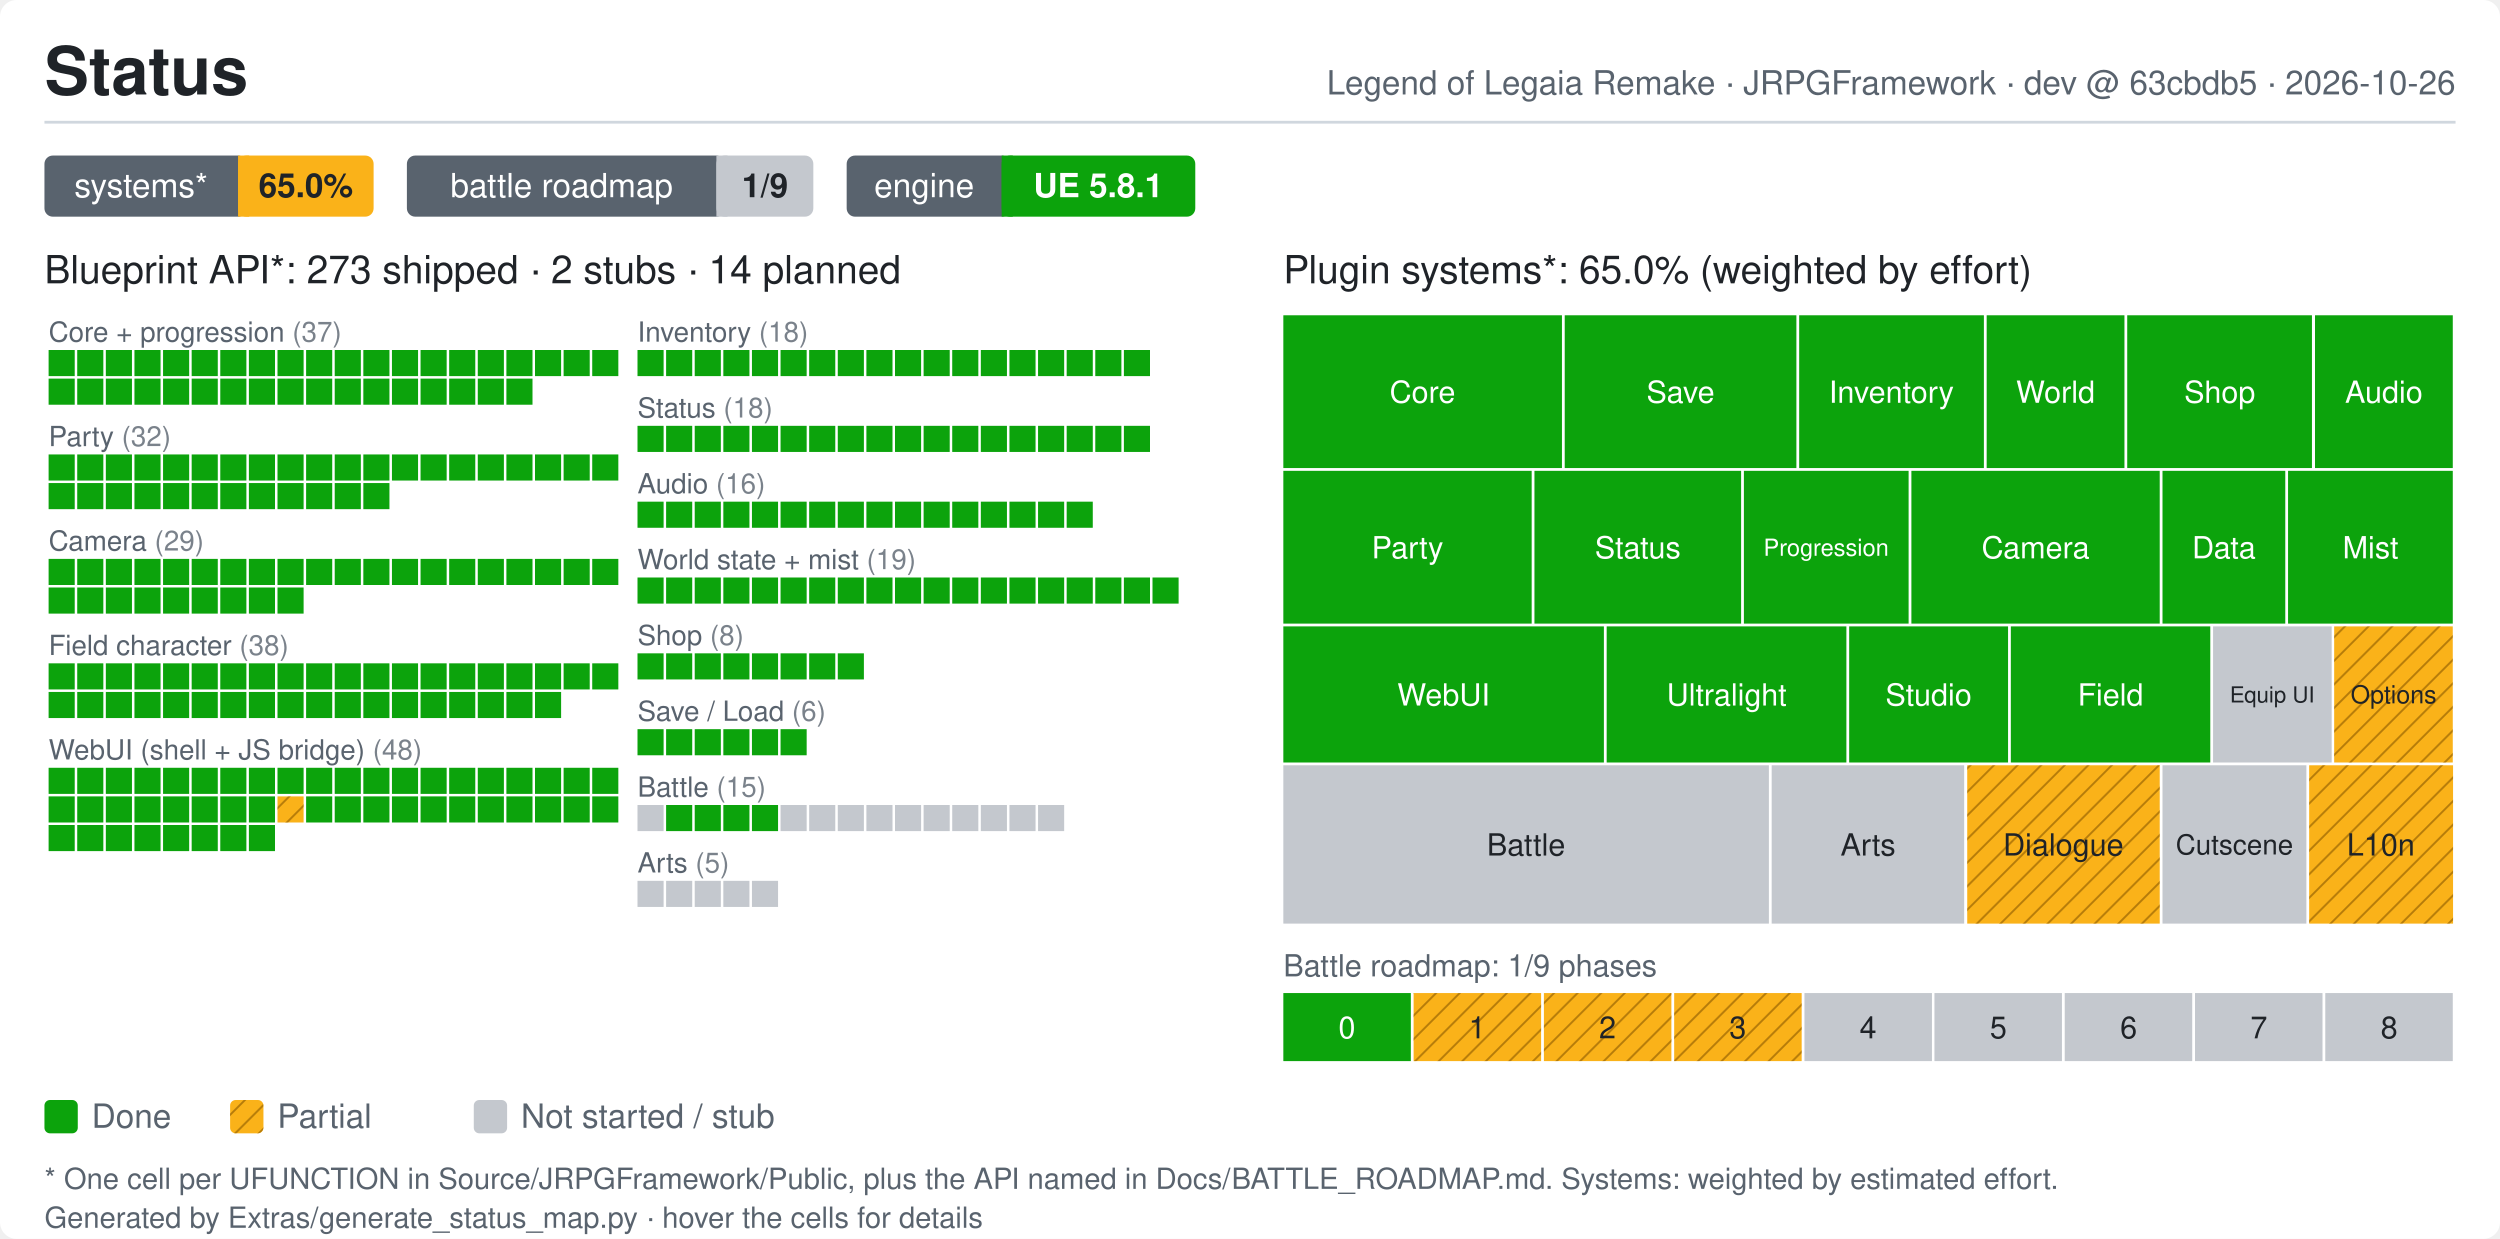
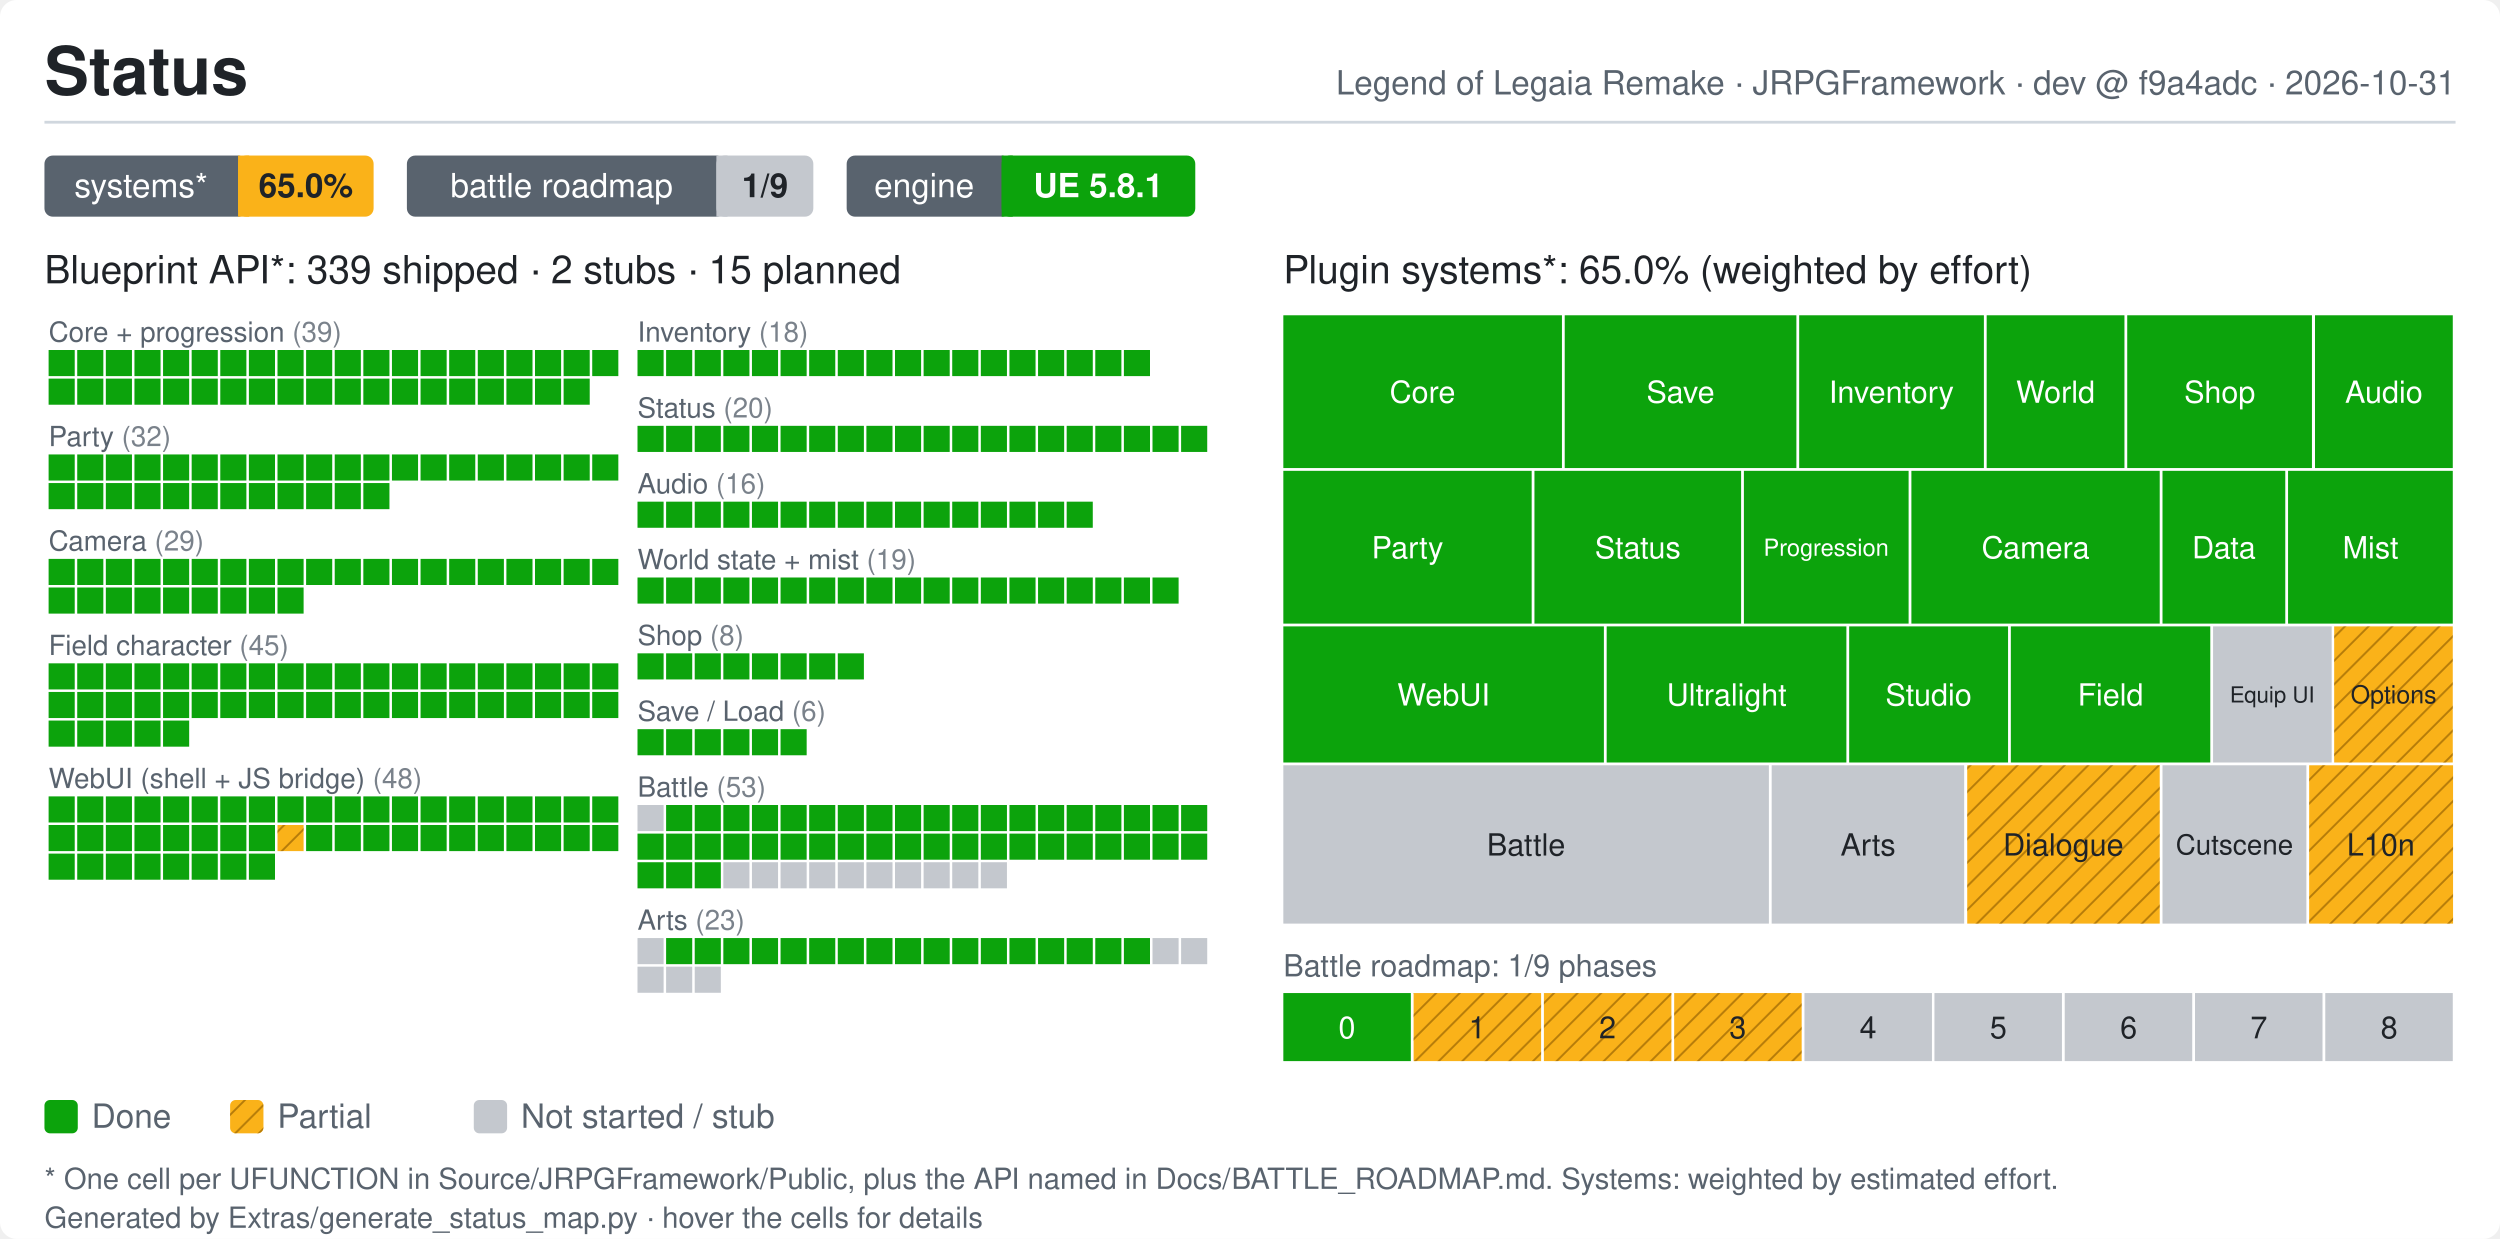
<svg xmlns="http://www.w3.org/2000/svg" width="900" height="446" viewBox="0 0 900 446" font-family="-apple-system,BlinkMacSystemFont,'Segoe UI',Helvetica,Arial,sans-serif" role="img" aria-labelledby="status-title">
  <style>
  .bg { fill: #ffffff; }
  .rule { stroke: #d0d7de; }
  .t1 { fill: #1f2328; }
  .t2 { fill: #59636e; }
  .ok { fill: #0ca30c; }
  .partial { fill: #fab219; }
  .pending { fill: #c4c8ce; }
  .hatch { stroke: #8a5a00; }
  .badge-k { fill: #59636e; }
  .badge-t { fill: #ffffff; }
  .txt-dark { fill: #1f2328; }
  .txt-pending { fill: #1f2328; }
  .panel { fill: #ffffff; }
  @media (prefers-color-scheme: dark) {
    .bg { fill: #0d1117; }
    .rule { stroke: #30363d; }
    .t1 { fill: #e6edf3; }
    .t2 { fill: #9198a1; }
    .pending { fill: #4b525c; }
    .badge-k { fill: #3d444d; }
    .txt-pending { fill: #e6edf3; }
    .panel { fill: #0d1117; }
  }
</style>
  <defs>
    <pattern id="hatch" width="6" height="6" patternUnits="userSpaceOnUse" patternTransform="rotate(45)">
      <line class="hatch" x1="0" y1="0" x2="0" y2="6" stroke-width="1.5" stroke-opacity=".55" />
    </pattern>
  </defs>
  <rect class="bg" width="900" height="446" rx="6" />
  <text class="t1" x="16" y="34" font-size="24" font-weight="600">Status</text>
-   <text class="t2" x="884" y="34" font-size="12" text-anchor="end">Legend of Legaia Remake · JRPGFramework · dev @ 63cbdb5 · 2026-10-26</text>
+   <text class="t2" x="884" y="34" font-size="12" text-anchor="end">Legend of Legaia Remake · JRPGFramework · dev @ f9a4adc · 2026-10-31</text>
  <line class="rule" x1="16" y1="44" x2="884" y2="44" stroke-width="1" />
  <rect class="badge-k" x="16" y="56" width="72.7" height="22" rx="3" />
  <rect class="partial" x="85.7" y="56" width="48.8" height="22" rx="3" />
  <rect class="partial" x="85.7" y="56" width="4" height="22" />
  <text class="badge-t" x="50.8" y="71" font-size="12" text-anchor="middle">systems*</text>
  <text class="txt-dark" x="110.1" y="71" font-size="12" font-weight="600" text-anchor="middle">65.0%</text>
  <rect class="badge-k" x="146.48" y="56" width="114.4" height="22" rx="3" />
  <rect class="pending" x="257.9" y="56" width="34.9" height="22" rx="3" />
  <rect class="pending" x="257.9" y="56" width="4" height="22" />
  <text class="badge-t" x="202.2" y="71" font-size="12" text-anchor="middle">battle roadmap</text>
  <text class="txt-pending" x="275.4" y="71" font-size="12" font-weight="600" text-anchor="middle">1/9</text>
  <rect class="badge-k" x="304.8" y="56" width="58.8" height="22" rx="3" />
  <rect class="ok" x="360.6" y="56" width="69.7" height="22" rx="3" />
  <rect class="ok" x="360.6" y="56" width="4" height="22" />
  <text class="badge-t" x="332.7" y="71" font-size="12" text-anchor="middle">engine</text>
  <text class="badge-t" x="395.4" y="71" font-size="12" font-weight="600" text-anchor="middle">UE 5.8.1</text>
-   <text class="t1" x="16" y="102" font-size="14">Blueprint API*: 273 shipped · 2 stubs · 14 planned</text>
+   <text class="t1" x="16" y="102" font-size="14">Blueprint API*: 339 shipped · 2 stubs · 15 planned</text>
  <rect class="panel" x="16" y="112" width="424" height="270" />
-   <text class="t2" x="17.5" y="123.0" font-size="10">Core + progression <tspan class="t2" fill-opacity=".8">(37)</tspan>
+   <text class="t2" x="17.5" y="123.0" font-size="10">Core + progression <tspan class="t2" fill-opacity=".8">(39)</tspan>
  </text>
  <rect class="ok" x="17.5" y="126.0" width="9.4" height="9.4" />
  <rect class="ok" x="27.8" y="126.0" width="9.4" height="9.4" />
  <rect class="ok" x="38.1" y="126.0" width="9.4" height="9.4" />
  <rect class="ok" x="48.4" y="126.0" width="9.4" height="9.4" />
  <rect class="ok" x="58.7" y="126.0" width="9.4" height="9.4" />
  <rect class="ok" x="69.0" y="126.0" width="9.4" height="9.4" />
  <rect class="ok" x="79.3" y="126.0" width="9.4" height="9.4" />
  <rect class="ok" x="89.6" y="126.0" width="9.4" height="9.4" />
  <rect class="ok" x="99.9" y="126.0" width="9.4" height="9.4" />
  <rect class="ok" x="110.2" y="126.0" width="9.4" height="9.4" />
  <rect class="ok" x="120.5" y="126.0" width="9.4" height="9.4" />
  <rect class="ok" x="130.8" y="126.0" width="9.4" height="9.4" />
  <rect class="ok" x="141.1" y="126.0" width="9.4" height="9.4" />
  <rect class="ok" x="151.4" y="126.0" width="9.4" height="9.4" />
  <rect class="ok" x="161.7" y="126.0" width="9.4" height="9.4" />
  <rect class="ok" x="172.0" y="126.0" width="9.4" height="9.4" />
  <rect class="ok" x="182.3" y="126.0" width="9.4" height="9.4" />
  <rect class="ok" x="192.6" y="126.0" width="9.4" height="9.4" />
  <rect class="ok" x="202.9" y="126.0" width="9.4" height="9.4" />
  <rect class="ok" x="213.2" y="126.0" width="9.4" height="9.4" />
  <rect class="ok" x="17.5" y="136.3" width="9.4" height="9.4" />
  <rect class="ok" x="27.8" y="136.3" width="9.4" height="9.4" />
  <rect class="ok" x="38.1" y="136.3" width="9.4" height="9.4" />
  <rect class="ok" x="48.4" y="136.3" width="9.4" height="9.4" />
  <rect class="ok" x="58.7" y="136.3" width="9.4" height="9.4" />
  <rect class="ok" x="69.0" y="136.3" width="9.4" height="9.4" />
  <rect class="ok" x="79.3" y="136.3" width="9.4" height="9.4" />
  <rect class="ok" x="89.6" y="136.3" width="9.4" height="9.4" />
  <rect class="ok" x="99.9" y="136.3" width="9.4" height="9.4" />
  <rect class="ok" x="110.2" y="136.3" width="9.4" height="9.4" />
  <rect class="ok" x="120.5" y="136.3" width="9.4" height="9.4" />
  <rect class="ok" x="130.8" y="136.3" width="9.4" height="9.4" />
  <rect class="ok" x="141.1" y="136.3" width="9.4" height="9.4" />
  <rect class="ok" x="151.4" y="136.3" width="9.4" height="9.4" />
  <rect class="ok" x="161.7" y="136.3" width="9.4" height="9.4" />
  <rect class="ok" x="172.0" y="136.3" width="9.4" height="9.4" />
  <rect class="ok" x="182.3" y="136.3" width="9.4" height="9.4" />
+   <rect class="ok" x="192.6" y="136.3" width="9.4" height="9.4" />
+   <rect class="ok" x="202.9" y="136.3" width="9.4" height="9.4" />
  <text class="t2" x="17.5" y="160.6" font-size="10">Party <tspan class="t2" fill-opacity=".8">(32)</tspan>
  </text>
  <rect class="ok" x="17.5" y="163.6" width="9.4" height="9.4" />
  <rect class="ok" x="27.8" y="163.6" width="9.4" height="9.4" />
  <rect class="ok" x="38.1" y="163.6" width="9.4" height="9.4" />
  <rect class="ok" x="48.4" y="163.6" width="9.4" height="9.4" />
  <rect class="ok" x="58.7" y="163.6" width="9.4" height="9.4" />
  <rect class="ok" x="69.0" y="163.6" width="9.4" height="9.4" />
  <rect class="ok" x="79.3" y="163.6" width="9.4" height="9.4" />
  <rect class="ok" x="89.6" y="163.6" width="9.4" height="9.4" />
  <rect class="ok" x="99.9" y="163.6" width="9.4" height="9.4" />
  <rect class="ok" x="110.2" y="163.6" width="9.4" height="9.4" />
  <rect class="ok" x="120.5" y="163.6" width="9.4" height="9.4" />
  <rect class="ok" x="130.8" y="163.6" width="9.4" height="9.4" />
  <rect class="ok" x="141.1" y="163.6" width="9.4" height="9.4" />
  <rect class="ok" x="151.4" y="163.6" width="9.4" height="9.4" />
  <rect class="ok" x="161.7" y="163.6" width="9.4" height="9.4" />
  <rect class="ok" x="172.0" y="163.6" width="9.4" height="9.4" />
  <rect class="ok" x="182.3" y="163.6" width="9.4" height="9.4" />
  <rect class="ok" x="192.6" y="163.6" width="9.4" height="9.4" />
  <rect class="ok" x="202.9" y="163.6" width="9.4" height="9.4" />
  <rect class="ok" x="213.2" y="163.6" width="9.4" height="9.4" />
  <rect class="ok" x="17.5" y="173.9" width="9.4" height="9.4" />
  <rect class="ok" x="27.8" y="173.9" width="9.4" height="9.4" />
  <rect class="ok" x="38.1" y="173.9" width="9.4" height="9.4" />
  <rect class="ok" x="48.4" y="173.9" width="9.4" height="9.4" />
  <rect class="ok" x="58.7" y="173.9" width="9.4" height="9.4" />
  <rect class="ok" x="69.0" y="173.9" width="9.4" height="9.4" />
  <rect class="ok" x="79.3" y="173.9" width="9.4" height="9.4" />
  <rect class="ok" x="89.6" y="173.9" width="9.4" height="9.4" />
  <rect class="ok" x="99.9" y="173.9" width="9.4" height="9.4" />
  <rect class="ok" x="110.2" y="173.9" width="9.4" height="9.4" />
  <rect class="ok" x="120.5" y="173.9" width="9.4" height="9.4" />
  <rect class="ok" x="130.8" y="173.9" width="9.4" height="9.4" />
  <text class="t2" x="17.5" y="198.2" font-size="10">Camera <tspan class="t2" fill-opacity=".8">(29)</tspan>
  </text>
  <rect class="ok" x="17.5" y="201.2" width="9.4" height="9.4" />
  <rect class="ok" x="27.8" y="201.2" width="9.4" height="9.4" />
  <rect class="ok" x="38.1" y="201.2" width="9.4" height="9.4" />
  <rect class="ok" x="48.4" y="201.2" width="9.4" height="9.4" />
  <rect class="ok" x="58.7" y="201.2" width="9.4" height="9.4" />
  <rect class="ok" x="69.0" y="201.2" width="9.4" height="9.4" />
  <rect class="ok" x="79.3" y="201.2" width="9.4" height="9.4" />
  <rect class="ok" x="89.6" y="201.2" width="9.4" height="9.4" />
  <rect class="ok" x="99.9" y="201.2" width="9.4" height="9.4" />
  <rect class="ok" x="110.2" y="201.2" width="9.4" height="9.4" />
  <rect class="ok" x="120.5" y="201.2" width="9.4" height="9.4" />
  <rect class="ok" x="130.8" y="201.2" width="9.4" height="9.4" />
  <rect class="ok" x="141.1" y="201.2" width="9.4" height="9.4" />
  <rect class="ok" x="151.4" y="201.2" width="9.4" height="9.4" />
  <rect class="ok" x="161.7" y="201.2" width="9.4" height="9.4" />
  <rect class="ok" x="172.0" y="201.2" width="9.4" height="9.4" />
  <rect class="ok" x="182.3" y="201.2" width="9.4" height="9.4" />
  <rect class="ok" x="192.6" y="201.2" width="9.4" height="9.4" />
  <rect class="ok" x="202.9" y="201.2" width="9.4" height="9.4" />
  <rect class="ok" x="213.2" y="201.2" width="9.4" height="9.4" />
  <rect class="ok" x="17.5" y="211.5" width="9.4" height="9.4" />
  <rect class="ok" x="27.8" y="211.5" width="9.4" height="9.4" />
  <rect class="ok" x="38.1" y="211.5" width="9.4" height="9.4" />
  <rect class="ok" x="48.4" y="211.5" width="9.4" height="9.4" />
  <rect class="ok" x="58.7" y="211.5" width="9.4" height="9.4" />
  <rect class="ok" x="69.0" y="211.5" width="9.4" height="9.4" />
  <rect class="ok" x="79.3" y="211.5" width="9.4" height="9.4" />
  <rect class="ok" x="89.6" y="211.5" width="9.4" height="9.4" />
  <rect class="ok" x="99.9" y="211.5" width="9.4" height="9.4" />
-   <text class="t2" x="17.5" y="235.8" font-size="10">Field character <tspan class="t2" fill-opacity=".8">(38)</tspan>
+   <text class="t2" x="17.5" y="235.8" font-size="10">Field character <tspan class="t2" fill-opacity=".8">(45)</tspan>
  </text>
  <rect class="ok" x="17.5" y="238.8" width="9.4" height="9.4" />
  <rect class="ok" x="27.8" y="238.8" width="9.4" height="9.4" />
  <rect class="ok" x="38.1" y="238.8" width="9.4" height="9.4" />
  <rect class="ok" x="48.4" y="238.8" width="9.4" height="9.4" />
  <rect class="ok" x="58.7" y="238.8" width="9.4" height="9.4" />
  <rect class="ok" x="69.0" y="238.8" width="9.4" height="9.4" />
  <rect class="ok" x="79.3" y="238.8" width="9.4" height="9.4" />
  <rect class="ok" x="89.6" y="238.8" width="9.4" height="9.4" />
  <rect class="ok" x="99.9" y="238.8" width="9.4" height="9.4" />
  <rect class="ok" x="110.2" y="238.8" width="9.4" height="9.4" />
  <rect class="ok" x="120.5" y="238.8" width="9.4" height="9.4" />
  <rect class="ok" x="130.8" y="238.8" width="9.4" height="9.4" />
  <rect class="ok" x="141.1" y="238.8" width="9.4" height="9.4" />
  <rect class="ok" x="151.4" y="238.8" width="9.4" height="9.4" />
  <rect class="ok" x="161.7" y="238.8" width="9.4" height="9.4" />
  <rect class="ok" x="172.0" y="238.8" width="9.4" height="9.4" />
  <rect class="ok" x="182.3" y="238.8" width="9.4" height="9.4" />
  <rect class="ok" x="192.6" y="238.8" width="9.4" height="9.4" />
  <rect class="ok" x="202.9" y="238.8" width="9.4" height="9.4" />
  <rect class="ok" x="213.2" y="238.8" width="9.4" height="9.4" />
  <rect class="ok" x="17.5" y="249.1" width="9.4" height="9.4" />
  <rect class="ok" x="27.8" y="249.1" width="9.4" height="9.4" />
  <rect class="ok" x="38.1" y="249.1" width="9.4" height="9.4" />
  <rect class="ok" x="48.4" y="249.1" width="9.4" height="9.4" />
  <rect class="ok" x="58.7" y="249.1" width="9.4" height="9.4" />
  <rect class="ok" x="69.0" y="249.1" width="9.4" height="9.4" />
  <rect class="ok" x="79.3" y="249.1" width="9.4" height="9.4" />
  <rect class="ok" x="89.6" y="249.1" width="9.4" height="9.4" />
  <rect class="ok" x="99.9" y="249.1" width="9.4" height="9.4" />
  <rect class="ok" x="110.2" y="249.1" width="9.4" height="9.4" />
  <rect class="ok" x="120.5" y="249.1" width="9.4" height="9.4" />
  <rect class="ok" x="130.8" y="249.1" width="9.4" height="9.4" />
  <rect class="ok" x="141.1" y="249.1" width="9.4" height="9.4" />
  <rect class="ok" x="151.4" y="249.1" width="9.4" height="9.4" />
  <rect class="ok" x="161.7" y="249.1" width="9.4" height="9.4" />
  <rect class="ok" x="172.0" y="249.1" width="9.4" height="9.4" />
  <rect class="ok" x="182.3" y="249.1" width="9.4" height="9.4" />
  <rect class="ok" x="192.6" y="249.1" width="9.4" height="9.4" />
-   <text class="t2" x="17.5" y="273.4" font-size="10">WebUI (shell + JS bridge) <tspan class="t2" fill-opacity=".8">(48)</tspan>
-   </text>
-   <rect class="ok" x="17.5" y="276.4" width="9.4" height="9.4" />
-   <rect class="ok" x="27.8" y="276.4" width="9.4" height="9.4" />
-   <rect class="ok" x="38.1" y="276.4" width="9.4" height="9.4" />
-   <rect class="ok" x="48.4" y="276.4" width="9.4" height="9.4" />
-   <rect class="ok" x="58.7" y="276.4" width="9.4" height="9.4" />
-   <rect class="ok" x="69.0" y="276.4" width="9.4" height="9.4" />
-   <rect class="ok" x="79.3" y="276.4" width="9.4" height="9.4" />
-   <rect class="ok" x="89.6" y="276.4" width="9.4" height="9.4" />
-   <rect class="ok" x="99.9" y="276.4" width="9.4" height="9.4" />
-   <rect class="ok" x="110.2" y="276.4" width="9.4" height="9.4" />
-   <rect class="ok" x="120.5" y="276.4" width="9.4" height="9.4" />
-   <rect class="ok" x="130.8" y="276.4" width="9.4" height="9.4" />
-   <rect class="ok" x="141.1" y="276.4" width="9.4" height="9.4" />
-   <rect class="ok" x="151.4" y="276.4" width="9.4" height="9.4" />
-   <rect class="ok" x="161.7" y="276.4" width="9.4" height="9.4" />
-   <rect class="ok" x="172.0" y="276.4" width="9.4" height="9.4" />
-   <rect class="ok" x="182.3" y="276.4" width="9.4" height="9.4" />
-   <rect class="ok" x="192.6" y="276.4" width="9.4" height="9.4" />
-   <rect class="ok" x="202.9" y="276.4" width="9.4" height="9.4" />
-   <rect class="ok" x="213.2" y="276.4" width="9.4" height="9.4" />
+   <rect class="ok" x="202.9" y="249.1" width="9.4" height="9.4" />
+   <rect class="ok" x="213.2" y="249.1" width="9.4" height="9.4" />
+   <rect class="ok" x="17.5" y="259.4" width="9.4" height="9.4" />
+   <rect class="ok" x="27.8" y="259.4" width="9.4" height="9.4" />
+   <rect class="ok" x="38.1" y="259.4" width="9.4" height="9.4" />
+   <rect class="ok" x="48.4" y="259.4" width="9.4" height="9.4" />
+   <rect class="ok" x="58.7" y="259.4" width="9.4" height="9.4" />
+   <text class="t2" x="17.5" y="283.7" font-size="10">WebUI (shell + JS bridge) <tspan class="t2" fill-opacity=".8">(48)</tspan>
+   </text>
  <rect class="ok" x="17.5" y="286.7" width="9.4" height="9.4" />
  <rect class="ok" x="27.8" y="286.7" width="9.4" height="9.4" />
  <rect class="ok" x="38.1" y="286.7" width="9.4" height="9.4" />
  <rect class="ok" x="48.4" y="286.7" width="9.4" height="9.4" />
  <rect class="ok" x="58.7" y="286.7" width="9.4" height="9.4" />
  <rect class="ok" x="69.0" y="286.7" width="9.4" height="9.4" />
  <rect class="ok" x="79.3" y="286.7" width="9.4" height="9.4" />
  <rect class="ok" x="89.6" y="286.7" width="9.4" height="9.4" />
-   <rect class="partial" x="99.9" y="286.7" width="9.4" height="9.4" />
-   <rect x="99.9" y="286.7" width="9.4" height="9.4" fill="url(#hatch)" pointer-events="none" />
+   <rect class="ok" x="99.9" y="286.7" width="9.4" height="9.4" />
  <rect class="ok" x="110.2" y="286.7" width="9.4" height="9.4" />
  <rect class="ok" x="120.5" y="286.7" width="9.4" height="9.4" />
  <rect class="ok" x="130.8" y="286.7" width="9.4" height="9.4" />
  <rect class="ok" x="141.1" y="286.7" width="9.4" height="9.4" />
  <rect class="ok" x="151.4" y="286.7" width="9.4" height="9.4" />
  <rect class="ok" x="161.7" y="286.7" width="9.4" height="9.4" />
  <rect class="ok" x="172.0" y="286.7" width="9.4" height="9.4" />
  <rect class="ok" x="182.3" y="286.7" width="9.4" height="9.4" />
  <rect class="ok" x="192.6" y="286.7" width="9.4" height="9.4" />
  <rect class="ok" x="202.9" y="286.7" width="9.4" height="9.4" />
  <rect class="ok" x="213.2" y="286.7" width="9.4" height="9.4" />
  <rect class="ok" x="17.5" y="297.0" width="9.4" height="9.4" />
  <rect class="ok" x="27.8" y="297.0" width="9.4" height="9.4" />
  <rect class="ok" x="38.1" y="297.0" width="9.4" height="9.4" />
  <rect class="ok" x="48.4" y="297.0" width="9.4" height="9.4" />
  <rect class="ok" x="58.7" y="297.0" width="9.4" height="9.4" />
  <rect class="ok" x="69.0" y="297.0" width="9.4" height="9.4" />
  <rect class="ok" x="79.3" y="297.0" width="9.4" height="9.4" />
  <rect class="ok" x="89.6" y="297.0" width="9.4" height="9.4" />
+   <rect class="partial" x="99.9" y="297.0" width="9.4" height="9.4" />
+   <rect x="99.9" y="297.0" width="9.4" height="9.4" fill="url(#hatch)" pointer-events="none" />
+   <rect class="ok" x="110.2" y="297.0" width="9.4" height="9.4" />
+   <rect class="ok" x="120.5" y="297.0" width="9.4" height="9.4" />
+   <rect class="ok" x="130.8" y="297.0" width="9.4" height="9.4" />
+   <rect class="ok" x="141.1" y="297.0" width="9.4" height="9.4" />
+   <rect class="ok" x="151.4" y="297.0" width="9.4" height="9.4" />
+   <rect class="ok" x="161.7" y="297.0" width="9.4" height="9.4" />
+   <rect class="ok" x="172.0" y="297.0" width="9.4" height="9.4" />
+   <rect class="ok" x="182.3" y="297.0" width="9.4" height="9.4" />
+   <rect class="ok" x="192.6" y="297.0" width="9.4" height="9.4" />
+   <rect class="ok" x="202.9" y="297.0" width="9.4" height="9.4" />
+   <rect class="ok" x="213.2" y="297.0" width="9.4" height="9.4" />
+   <rect class="ok" x="17.5" y="307.3" width="9.4" height="9.4" />
+   <rect class="ok" x="27.8" y="307.3" width="9.4" height="9.4" />
+   <rect class="ok" x="38.1" y="307.3" width="9.4" height="9.4" />
+   <rect class="ok" x="48.4" y="307.3" width="9.4" height="9.4" />
+   <rect class="ok" x="58.7" y="307.3" width="9.4" height="9.4" />
+   <rect class="ok" x="69.0" y="307.3" width="9.4" height="9.4" />
+   <rect class="ok" x="79.3" y="307.3" width="9.4" height="9.4" />
+   <rect class="ok" x="89.6" y="307.3" width="9.4" height="9.4" />
  <text class="t2" x="229.5" y="123.0" font-size="10">Inventory <tspan class="t2" fill-opacity=".8">(18)</tspan>
  </text>
  <rect class="ok" x="229.5" y="126.0" width="9.4" height="9.4" />
  <rect class="ok" x="239.8" y="126.0" width="9.4" height="9.4" />
  <rect class="ok" x="250.1" y="126.0" width="9.4" height="9.4" />
  <rect class="ok" x="260.4" y="126.0" width="9.4" height="9.4" />
  <rect class="ok" x="270.7" y="126.0" width="9.4" height="9.4" />
  <rect class="ok" x="281.0" y="126.0" width="9.4" height="9.4" />
  <rect class="ok" x="291.3" y="126.0" width="9.4" height="9.4" />
  <rect class="ok" x="301.6" y="126.0" width="9.4" height="9.4" />
  <rect class="ok" x="311.9" y="126.0" width="9.4" height="9.4" />
  <rect class="ok" x="322.2" y="126.0" width="9.4" height="9.4" />
  <rect class="ok" x="332.5" y="126.0" width="9.4" height="9.4" />
  <rect class="ok" x="342.8" y="126.0" width="9.4" height="9.4" />
  <rect class="ok" x="353.1" y="126.0" width="9.4" height="9.4" />
  <rect class="ok" x="363.4" y="126.0" width="9.4" height="9.4" />
  <rect class="ok" x="373.7" y="126.0" width="9.4" height="9.4" />
  <rect class="ok" x="384.0" y="126.0" width="9.4" height="9.4" />
  <rect class="ok" x="394.3" y="126.0" width="9.4" height="9.4" />
  <rect class="ok" x="404.6" y="126.0" width="9.4" height="9.4" />
-   <text class="t2" x="229.5" y="150.3" font-size="10">Status <tspan class="t2" fill-opacity=".8">(18)</tspan>
+   <text class="t2" x="229.5" y="150.3" font-size="10">Status <tspan class="t2" fill-opacity=".8">(20)</tspan>
  </text>
  <rect class="ok" x="229.5" y="153.3" width="9.4" height="9.4" />
  <rect class="ok" x="239.8" y="153.3" width="9.4" height="9.4" />
  <rect class="ok" x="250.1" y="153.3" width="9.4" height="9.4" />
  <rect class="ok" x="260.4" y="153.3" width="9.4" height="9.4" />
  <rect class="ok" x="270.7" y="153.3" width="9.4" height="9.4" />
  <rect class="ok" x="281.0" y="153.3" width="9.4" height="9.4" />
  <rect class="ok" x="291.3" y="153.3" width="9.4" height="9.4" />
  <rect class="ok" x="301.6" y="153.3" width="9.4" height="9.4" />
  <rect class="ok" x="311.9" y="153.3" width="9.4" height="9.4" />
  <rect class="ok" x="322.2" y="153.3" width="9.4" height="9.4" />
  <rect class="ok" x="332.5" y="153.3" width="9.4" height="9.4" />
  <rect class="ok" x="342.8" y="153.3" width="9.4" height="9.4" />
  <rect class="ok" x="353.1" y="153.3" width="9.4" height="9.4" />
  <rect class="ok" x="363.4" y="153.3" width="9.4" height="9.4" />
  <rect class="ok" x="373.7" y="153.3" width="9.4" height="9.4" />
  <rect class="ok" x="384.0" y="153.3" width="9.4" height="9.4" />
  <rect class="ok" x="394.3" y="153.3" width="9.4" height="9.4" />
  <rect class="ok" x="404.6" y="153.3" width="9.4" height="9.4" />
+   <rect class="ok" x="414.9" y="153.3" width="9.4" height="9.4" />
+   <rect class="ok" x="425.2" y="153.3" width="9.4" height="9.4" />
  <text class="t2" x="229.5" y="177.6" font-size="10">Audio <tspan class="t2" fill-opacity=".8">(16)</tspan>
  </text>
  <rect class="ok" x="229.5" y="180.6" width="9.4" height="9.4" />
  <rect class="ok" x="239.8" y="180.6" width="9.4" height="9.4" />
  <rect class="ok" x="250.1" y="180.6" width="9.4" height="9.4" />
  <rect class="ok" x="260.4" y="180.6" width="9.4" height="9.4" />
  <rect class="ok" x="270.7" y="180.6" width="9.4" height="9.4" />
  <rect class="ok" x="281.0" y="180.6" width="9.4" height="9.4" />
  <rect class="ok" x="291.3" y="180.6" width="9.4" height="9.4" />
  <rect class="ok" x="301.6" y="180.6" width="9.4" height="9.4" />
  <rect class="ok" x="311.9" y="180.6" width="9.4" height="9.4" />
  <rect class="ok" x="322.2" y="180.6" width="9.4" height="9.4" />
  <rect class="ok" x="332.5" y="180.6" width="9.4" height="9.4" />
  <rect class="ok" x="342.8" y="180.6" width="9.4" height="9.4" />
  <rect class="ok" x="353.1" y="180.6" width="9.4" height="9.4" />
  <rect class="ok" x="363.4" y="180.6" width="9.4" height="9.4" />
  <rect class="ok" x="373.7" y="180.6" width="9.4" height="9.4" />
  <rect class="ok" x="384.0" y="180.6" width="9.4" height="9.4" />
  <text class="t2" x="229.5" y="204.9" font-size="10">World state + mist <tspan class="t2" fill-opacity=".8">(19)</tspan>
  </text>
  <rect class="ok" x="229.5" y="207.9" width="9.4" height="9.4" />
  <rect class="ok" x="239.8" y="207.9" width="9.4" height="9.4" />
  <rect class="ok" x="250.1" y="207.9" width="9.4" height="9.4" />
  <rect class="ok" x="260.4" y="207.9" width="9.4" height="9.4" />
  <rect class="ok" x="270.7" y="207.9" width="9.4" height="9.4" />
  <rect class="ok" x="281.0" y="207.9" width="9.4" height="9.4" />
  <rect class="ok" x="291.3" y="207.9" width="9.4" height="9.4" />
  <rect class="ok" x="301.6" y="207.9" width="9.4" height="9.4" />
  <rect class="ok" x="311.9" y="207.9" width="9.4" height="9.4" />
  <rect class="ok" x="322.2" y="207.9" width="9.4" height="9.4" />
  <rect class="ok" x="332.5" y="207.9" width="9.4" height="9.4" />
  <rect class="ok" x="342.8" y="207.9" width="9.4" height="9.4" />
  <rect class="ok" x="353.1" y="207.9" width="9.4" height="9.4" />
  <rect class="ok" x="363.4" y="207.9" width="9.4" height="9.4" />
  <rect class="ok" x="373.7" y="207.9" width="9.4" height="9.4" />
  <rect class="ok" x="384.0" y="207.9" width="9.4" height="9.4" />
  <rect class="ok" x="394.3" y="207.9" width="9.4" height="9.4" />
  <rect class="ok" x="404.6" y="207.9" width="9.4" height="9.4" />
  <rect class="ok" x="414.9" y="207.9" width="9.4" height="9.4" />
  <text class="t2" x="229.5" y="232.2" font-size="10">Shop <tspan class="t2" fill-opacity=".8">(8)</tspan>
  </text>
  <rect class="ok" x="229.5" y="235.2" width="9.4" height="9.4" />
  <rect class="ok" x="239.8" y="235.2" width="9.4" height="9.4" />
  <rect class="ok" x="250.1" y="235.2" width="9.4" height="9.4" />
  <rect class="ok" x="260.4" y="235.2" width="9.4" height="9.4" />
  <rect class="ok" x="270.7" y="235.2" width="9.4" height="9.4" />
  <rect class="ok" x="281.0" y="235.2" width="9.4" height="9.4" />
  <rect class="ok" x="291.3" y="235.2" width="9.4" height="9.4" />
  <rect class="ok" x="301.6" y="235.2" width="9.4" height="9.4" />
  <text class="t2" x="229.5" y="259.5" font-size="10">Save / Load <tspan class="t2" fill-opacity=".8">(6)</tspan>
  </text>
  <rect class="ok" x="229.5" y="262.5" width="9.4" height="9.4" />
  <rect class="ok" x="239.8" y="262.5" width="9.4" height="9.4" />
  <rect class="ok" x="250.1" y="262.5" width="9.4" height="9.4" />
  <rect class="ok" x="260.4" y="262.5" width="9.4" height="9.4" />
  <rect class="ok" x="270.7" y="262.5" width="9.4" height="9.4" />
  <rect class="ok" x="281.0" y="262.5" width="9.4" height="9.4" />
-   <text class="t2" x="229.5" y="286.8" font-size="10">Battle <tspan class="t2" fill-opacity=".8">(15)</tspan>
+   <text class="t2" x="229.5" y="286.8" font-size="10">Battle <tspan class="t2" fill-opacity=".8">(53)</tspan>
  </text>
  <rect class="pending" x="229.5" y="289.8" width="9.4" height="9.4" />
  <rect class="ok" x="239.8" y="289.8" width="9.4" height="9.4" />
  <rect class="ok" x="250.1" y="289.8" width="9.4" height="9.4" />
  <rect class="ok" x="260.4" y="289.8" width="9.4" height="9.4" />
  <rect class="ok" x="270.7" y="289.8" width="9.4" height="9.4" />
-   <rect class="pending" x="281.0" y="289.8" width="9.4" height="9.4" />
-   <rect class="pending" x="291.3" y="289.8" width="9.4" height="9.4" />
-   <rect class="pending" x="301.6" y="289.8" width="9.4" height="9.4" />
-   <rect class="pending" x="311.9" y="289.8" width="9.4" height="9.4" />
-   <rect class="pending" x="322.2" y="289.8" width="9.4" height="9.4" />
-   <rect class="pending" x="332.5" y="289.8" width="9.4" height="9.4" />
-   <rect class="pending" x="342.8" y="289.8" width="9.4" height="9.4" />
-   <rect class="pending" x="353.1" y="289.8" width="9.4" height="9.4" />
-   <rect class="pending" x="363.4" y="289.8" width="9.4" height="9.4" />
-   <rect class="pending" x="373.7" y="289.8" width="9.4" height="9.4" />
-   <text class="t2" x="229.5" y="314.1" font-size="10">Arts <tspan class="t2" fill-opacity=".8">(5)</tspan>
-   </text>
-   <rect class="pending" x="229.5" y="317.1" width="9.4" height="9.4" />
-   <rect class="pending" x="239.8" y="317.1" width="9.4" height="9.4" />
-   <rect class="pending" x="250.1" y="317.1" width="9.4" height="9.4" />
-   <rect class="pending" x="260.4" y="317.1" width="9.4" height="9.4" />
-   <rect class="pending" x="270.7" y="317.1" width="9.4" height="9.4" />
+   <rect class="ok" x="281.0" y="289.8" width="9.4" height="9.4" />
+   <rect class="ok" x="291.3" y="289.8" width="9.4" height="9.4" />
+   <rect class="ok" x="301.6" y="289.8" width="9.4" height="9.4" />
+   <rect class="ok" x="311.9" y="289.8" width="9.4" height="9.4" />
+   <rect class="ok" x="322.2" y="289.8" width="9.4" height="9.4" />
+   <rect class="ok" x="332.5" y="289.8" width="9.4" height="9.4" />
+   <rect class="ok" x="342.8" y="289.8" width="9.4" height="9.4" />
+   <rect class="ok" x="353.1" y="289.8" width="9.4" height="9.4" />
+   <rect class="ok" x="363.4" y="289.8" width="9.4" height="9.4" />
+   <rect class="ok" x="373.7" y="289.8" width="9.4" height="9.4" />
+   <rect class="ok" x="384.0" y="289.8" width="9.4" height="9.4" />
+   <rect class="ok" x="394.3" y="289.8" width="9.4" height="9.4" />
+   <rect class="ok" x="404.6" y="289.8" width="9.4" height="9.4" />
+   <rect class="ok" x="414.9" y="289.8" width="9.4" height="9.4" />
+   <rect class="ok" x="425.2" y="289.8" width="9.4" height="9.4" />
+   <rect class="ok" x="229.5" y="300.1" width="9.4" height="9.4" />
+   <rect class="ok" x="239.8" y="300.1" width="9.4" height="9.4" />
+   <rect class="ok" x="250.1" y="300.1" width="9.4" height="9.4" />
+   <rect class="ok" x="260.4" y="300.1" width="9.4" height="9.4" />
+   <rect class="ok" x="270.7" y="300.1" width="9.4" height="9.4" />
+   <rect class="ok" x="281.0" y="300.1" width="9.4" height="9.4" />
+   <rect class="ok" x="291.3" y="300.1" width="9.4" height="9.4" />
+   <rect class="ok" x="301.6" y="300.1" width="9.4" height="9.4" />
+   <rect class="ok" x="311.9" y="300.1" width="9.4" height="9.4" />
+   <rect class="ok" x="322.2" y="300.1" width="9.4" height="9.4" />
+   <rect class="ok" x="332.5" y="300.1" width="9.4" height="9.4" />
+   <rect class="ok" x="342.8" y="300.1" width="9.4" height="9.4" />
+   <rect class="ok" x="353.1" y="300.1" width="9.4" height="9.4" />
+   <rect class="ok" x="363.4" y="300.1" width="9.4" height="9.4" />
+   <rect class="ok" x="373.7" y="300.1" width="9.4" height="9.4" />
+   <rect class="ok" x="384.0" y="300.1" width="9.4" height="9.4" />
+   <rect class="ok" x="394.3" y="300.1" width="9.4" height="9.4" />
+   <rect class="ok" x="404.6" y="300.1" width="9.4" height="9.4" />
+   <rect class="ok" x="414.9" y="300.1" width="9.4" height="9.4" />
+   <rect class="ok" x="425.2" y="300.1" width="9.4" height="9.4" />
+   <rect class="ok" x="229.5" y="310.4" width="9.4" height="9.4" />
+   <rect class="ok" x="239.8" y="310.4" width="9.4" height="9.4" />
+   <rect class="ok" x="250.1" y="310.4" width="9.4" height="9.4" />
+   <rect class="pending" x="260.4" y="310.4" width="9.4" height="9.4" />
+   <rect class="pending" x="270.7" y="310.4" width="9.4" height="9.4" />
+   <rect class="pending" x="281.0" y="310.4" width="9.4" height="9.4" />
+   <rect class="pending" x="291.3" y="310.4" width="9.4" height="9.4" />
+   <rect class="pending" x="301.6" y="310.4" width="9.4" height="9.4" />
+   <rect class="pending" x="311.9" y="310.4" width="9.4" height="9.4" />
+   <rect class="pending" x="322.2" y="310.4" width="9.4" height="9.4" />
+   <rect class="pending" x="332.5" y="310.4" width="9.4" height="9.4" />
+   <rect class="pending" x="342.8" y="310.4" width="9.4" height="9.4" />
+   <rect class="pending" x="353.1" y="310.4" width="9.4" height="9.4" />
+   <text class="t2" x="229.5" y="334.7" font-size="10">Arts <tspan class="t2" fill-opacity=".8">(23)</tspan>
+   </text>
+   <rect class="pending" x="229.5" y="337.7" width="9.4" height="9.4" />
+   <rect class="ok" x="239.8" y="337.7" width="9.4" height="9.4" />
+   <rect class="ok" x="250.1" y="337.7" width="9.4" height="9.4" />
+   <rect class="ok" x="260.4" y="337.7" width="9.4" height="9.4" />
+   <rect class="ok" x="270.7" y="337.7" width="9.4" height="9.4" />
+   <rect class="ok" x="281.0" y="337.7" width="9.4" height="9.4" />
+   <rect class="ok" x="291.3" y="337.7" width="9.4" height="9.4" />
+   <rect class="ok" x="301.6" y="337.7" width="9.4" height="9.4" />
+   <rect class="ok" x="311.9" y="337.7" width="9.4" height="9.4" />
+   <rect class="ok" x="322.2" y="337.7" width="9.4" height="9.4" />
+   <rect class="ok" x="332.5" y="337.7" width="9.4" height="9.4" />
+   <rect class="ok" x="342.8" y="337.7" width="9.4" height="9.4" />
+   <rect class="ok" x="353.1" y="337.7" width="9.4" height="9.4" />
+   <rect class="ok" x="363.4" y="337.7" width="9.4" height="9.4" />
+   <rect class="ok" x="373.7" y="337.7" width="9.4" height="9.4" />
+   <rect class="ok" x="384.0" y="337.7" width="9.4" height="9.4" />
+   <rect class="ok" x="394.3" y="337.7" width="9.4" height="9.4" />
+   <rect class="ok" x="404.6" y="337.7" width="9.4" height="9.4" />
+   <rect class="pending" x="414.9" y="337.7" width="9.4" height="9.4" />
+   <rect class="pending" x="425.2" y="337.7" width="9.4" height="9.4" />
+   <rect class="pending" x="229.5" y="348.0" width="9.4" height="9.4" />
+   <rect class="pending" x="239.8" y="348.0" width="9.4" height="9.4" />
+   <rect class="pending" x="250.1" y="348.0" width="9.4" height="9.4" />
  <text class="t1" x="462" y="102" font-size="14">Plugin systems*: 65.0% (weighted by effort)</text>
  <rect class="ok" x="462.0" y="113.5" width="100.3" height="55.0" />
  <text class="badge-t" x="512.1" y="145.0" font-size="11" text-anchor="middle" pointer-events="none">Core</text>
  <rect class="ok" x="563.3" y="113.5" width="83.4" height="55.0" />
  <text class="badge-t" x="605.0" y="145.0" font-size="11" text-anchor="middle" pointer-events="none">Save</text>
  <rect class="ok" x="647.7" y="113.5" width="66.5" height="55.0" />
  <text class="badge-t" x="680.9" y="145.0" font-size="11" text-anchor="middle" pointer-events="none">Inventory</text>
  <rect class="ok" x="715.2" y="113.5" width="49.6" height="55.0" />
  <text class="badge-t" x="740.0" y="145.0" font-size="11" text-anchor="middle" pointer-events="none">World</text>
  <rect class="ok" x="765.8" y="113.5" width="66.5" height="55.0" />
  <text class="badge-t" x="799.1" y="145.0" font-size="11" text-anchor="middle" pointer-events="none">Shop</text>
  <rect class="ok" x="833.4" y="113.5" width="49.6" height="55.0" />
  <text class="badge-t" x="858.2" y="145.0" font-size="11" text-anchor="middle" pointer-events="none">Audio</text>
  <rect class="ok" x="462.0" y="169.5" width="89.4" height="55.0" />
  <text class="badge-t" x="506.7" y="201.0" font-size="11" text-anchor="middle" pointer-events="none">Party</text>
  <rect class="ok" x="552.4" y="169.5" width="74.4" height="55.0" />
  <text class="badge-t" x="589.6" y="201.0" font-size="11" text-anchor="middle" pointer-events="none">Status</text>
  <rect class="ok" x="627.8" y="169.5" width="59.3" height="55.0" />
  <text class="badge-t" x="657.4" y="200.1" font-size="8.5" text-anchor="middle" pointer-events="none">Progression</text>
  <rect class="ok" x="688.1" y="169.5" width="89.4" height="55.0" />
  <text class="badge-t" x="732.8" y="201.0" font-size="11" text-anchor="middle" pointer-events="none">Camera</text>
  <rect class="ok" x="778.5" y="169.5" width="44.2" height="55.0" />
  <text class="badge-t" x="800.6" y="201.0" font-size="11" text-anchor="middle" pointer-events="none">Data</text>
  <rect class="ok" x="823.7" y="169.5" width="59.3" height="55.0" />
  <text class="badge-t" x="853.4" y="201.0" font-size="11" text-anchor="middle" pointer-events="none">Mist</text>
  <rect class="ok" x="462.0" y="225.5" width="115.4" height="49.0" />
  <text class="badge-t" x="519.7" y="254.0" font-size="11" text-anchor="middle" pointer-events="none">WebUI</text>
  <rect class="ok" x="578.4" y="225.5" width="86.3" height="49.0" />
  <text class="badge-t" x="621.6" y="254.0" font-size="11" text-anchor="middle" pointer-events="none">Ultralight</text>
  <rect class="ok" x="665.7" y="225.5" width="57.2" height="49.0" />
  <text class="badge-t" x="694.3" y="254.0" font-size="11" text-anchor="middle" pointer-events="none">Studio</text>
  <rect class="ok" x="723.9" y="225.5" width="71.8" height="49.0" />
  <text class="badge-t" x="759.8" y="254.0" font-size="11" text-anchor="middle" pointer-events="none">Field</text>
  <rect class="pending" x="796.7" y="225.5" width="42.7" height="49.0" />
  <text class="txt-pending" x="818.0" y="252.9" font-size="8" text-anchor="middle" pointer-events="none">Equip UI</text>
  <rect class="partial" x="840.3" y="225.5" width="42.7" height="49.0" />
  <rect x="840.3" y="225.5" width="42.7" height="49.0" fill="url(#hatch)" pointer-events="none" />
  <text class="txt-dark" x="861.7" y="253.2" font-size="9" text-anchor="middle" pointer-events="none">Options</text>
  <rect class="pending" x="462.0" y="275.5" width="174.8" height="57.0" />
  <text class="txt-pending" x="549.4" y="308.0" font-size="11" text-anchor="middle" pointer-events="none">Battle</text>
  <rect class="pending" x="637.8" y="275.5" width="69.3" height="57.0" />
  <text class="txt-pending" x="672.5" y="308.0" font-size="11" text-anchor="middle" pointer-events="none">Arts</text>
  <rect class="partial" x="708.2" y="275.5" width="69.3" height="57.0" />
  <rect x="708.2" y="275.5" width="69.3" height="57.0" fill="url(#hatch)" pointer-events="none" />
  <text class="txt-dark" x="742.8" y="308.0" font-size="11" text-anchor="middle" pointer-events="none">Dialogue</text>
  <rect class="pending" x="778.5" y="275.5" width="51.8" height="57.0" />
  <text class="txt-pending" x="804.4" y="307.6" font-size="10" text-anchor="middle" pointer-events="none">Cutscene</text>
  <rect class="partial" x="831.3" y="275.5" width="51.8" height="57.0" />
  <rect x="831.3" y="275.5" width="51.8" height="57.0" fill="url(#hatch)" pointer-events="none" />
  <text class="txt-dark" x="857.1" y="308.0" font-size="11" text-anchor="middle" pointer-events="none">L10n</text>
  <text class="t2" x="462" y="351.5" font-size="11">Battle roadmap: 1/9 phases</text>
  <rect class="ok" x="462.0" y="357.5" width="45.9" height="24.5" />
  <text class="badge-t" x="484.9" y="373.8" font-size="11" text-anchor="middle" pointer-events="none">0</text>
  <rect class="partial" x="508.9" y="357.5" width="45.9" height="24.5" />
  <rect x="508.9" y="357.5" width="45.9" height="24.5" fill="url(#hatch)" pointer-events="none" />
  <text class="txt-dark" x="531.8" y="373.8" font-size="11" text-anchor="middle" pointer-events="none">1</text>
  <rect class="partial" x="555.8" y="357.5" width="45.9" height="24.5" />
  <rect x="555.8" y="357.5" width="45.9" height="24.5" fill="url(#hatch)" pointer-events="none" />
  <text class="txt-dark" x="578.7" y="373.8" font-size="11" text-anchor="middle" pointer-events="none">2</text>
  <rect class="partial" x="602.7" y="357.5" width="45.9" height="24.5" />
  <rect x="602.7" y="357.5" width="45.9" height="24.5" fill="url(#hatch)" pointer-events="none" />
  <text class="txt-dark" x="625.6" y="373.8" font-size="11" text-anchor="middle" pointer-events="none">3</text>
  <rect class="pending" x="649.6" y="357.5" width="45.9" height="24.5" />
  <text class="txt-pending" x="672.5" y="373.8" font-size="11" text-anchor="middle" pointer-events="none">4</text>
  <rect class="pending" x="696.4" y="357.5" width="45.9" height="24.5" />
  <text class="txt-pending" x="719.4" y="373.8" font-size="11" text-anchor="middle" pointer-events="none">5</text>
  <rect class="pending" x="743.3" y="357.5" width="45.9" height="24.5" />
  <text class="txt-pending" x="766.3" y="373.8" font-size="11" text-anchor="middle" pointer-events="none">6</text>
  <rect class="pending" x="790.2" y="357.5" width="45.9" height="24.5" />
  <text class="txt-pending" x="813.2" y="373.8" font-size="11" text-anchor="middle" pointer-events="none">7</text>
  <rect class="pending" x="837.1" y="357.5" width="45.9" height="24.5" />
  <text class="txt-pending" x="860.1" y="373.8" font-size="11" text-anchor="middle" pointer-events="none">8</text>
  <rect class="ok" x="16" y="396" width="12" height="12" rx="2" />
  <text class="t2" x="33" y="406" font-size="12">Done</text>
  <rect class="partial" x="82.84" y="396" width="12" height="12" rx="2" />
  <rect x="82.8" y="396.0" width="12.0" height="12.0" rx="2" fill="url(#hatch)" pointer-events="none" />
  <text class="t2" x="99.84" y="406" font-size="12">Partial</text>
  <rect class="pending" x="170.56" y="396" width="12" height="12" rx="2" />
  <text class="t2" x="187.56" y="406" font-size="12">Not started / stub</text>
  <text class="t2" x="16" y="428" font-size="10.5">* One cell per UFUNCTION in Source/JRPGFramework/Public, plus the API named in Docs/BATTLE_ROADMAP.md. Systems: weighted by estimated effort.</text>
  <text class="t2" x="16" y="442" font-size="10.5">Generated by Extras/generate_status_map.py · hover the cells for details</text>
</svg>
